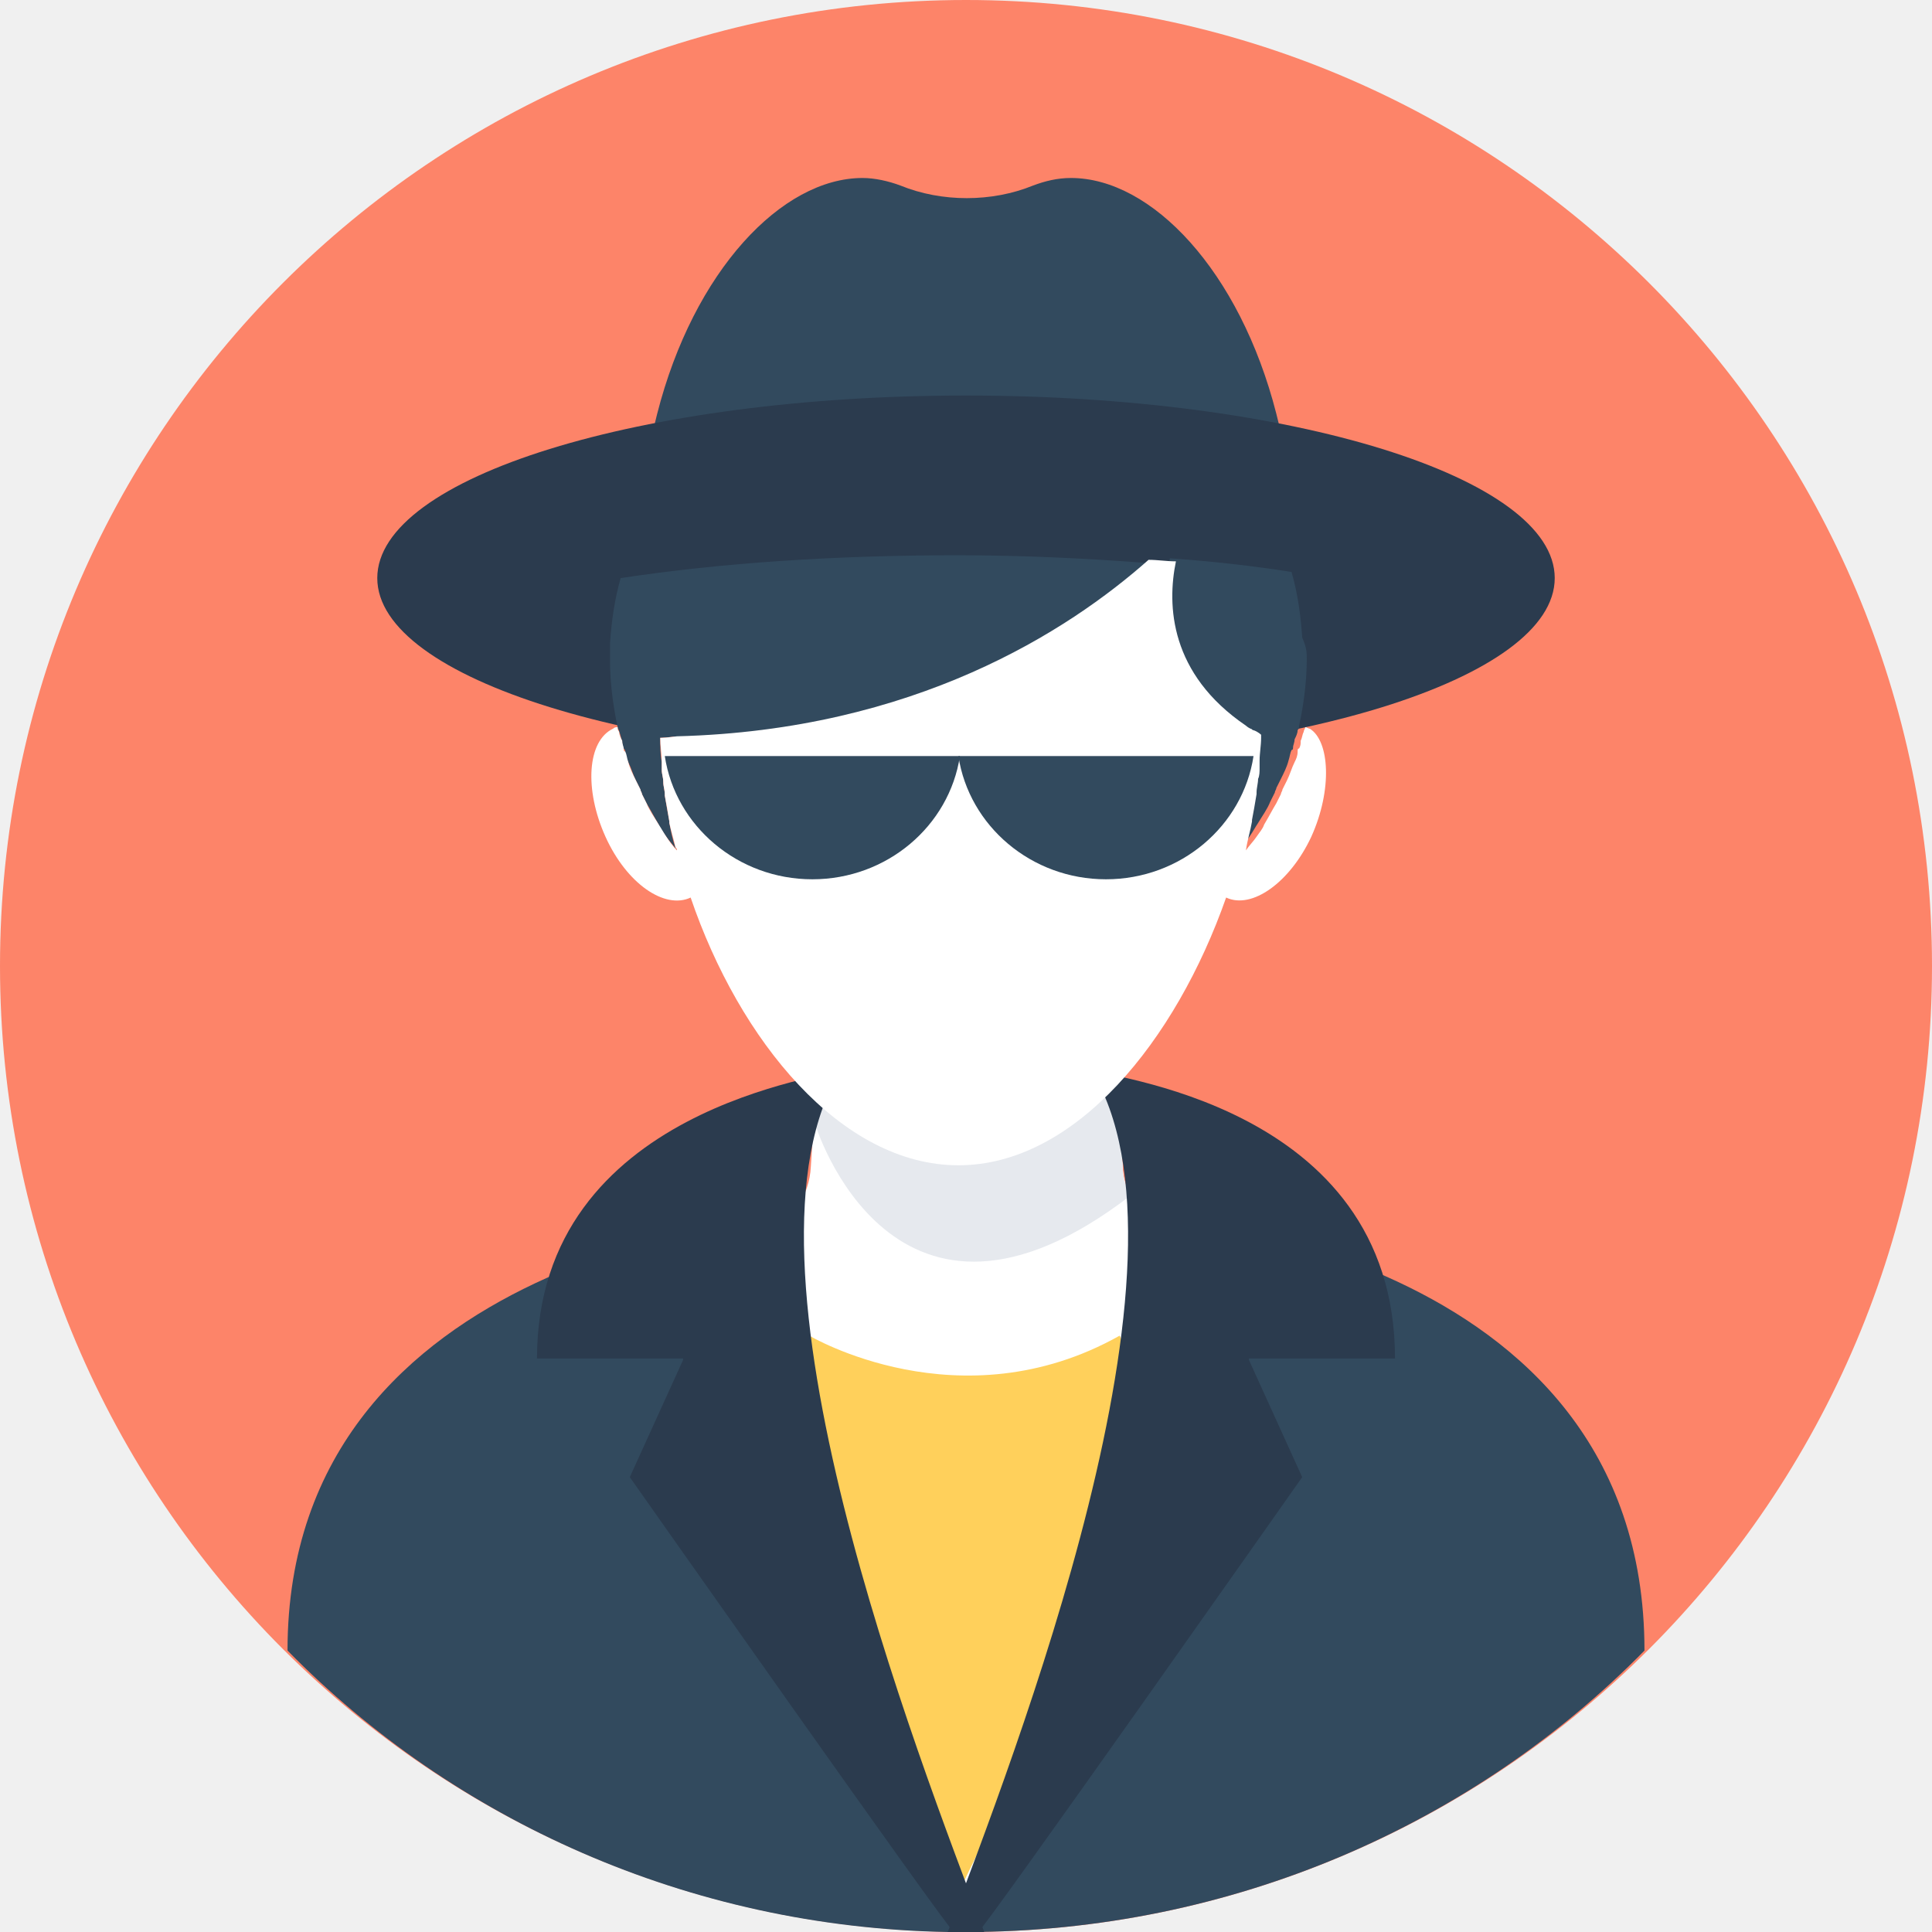
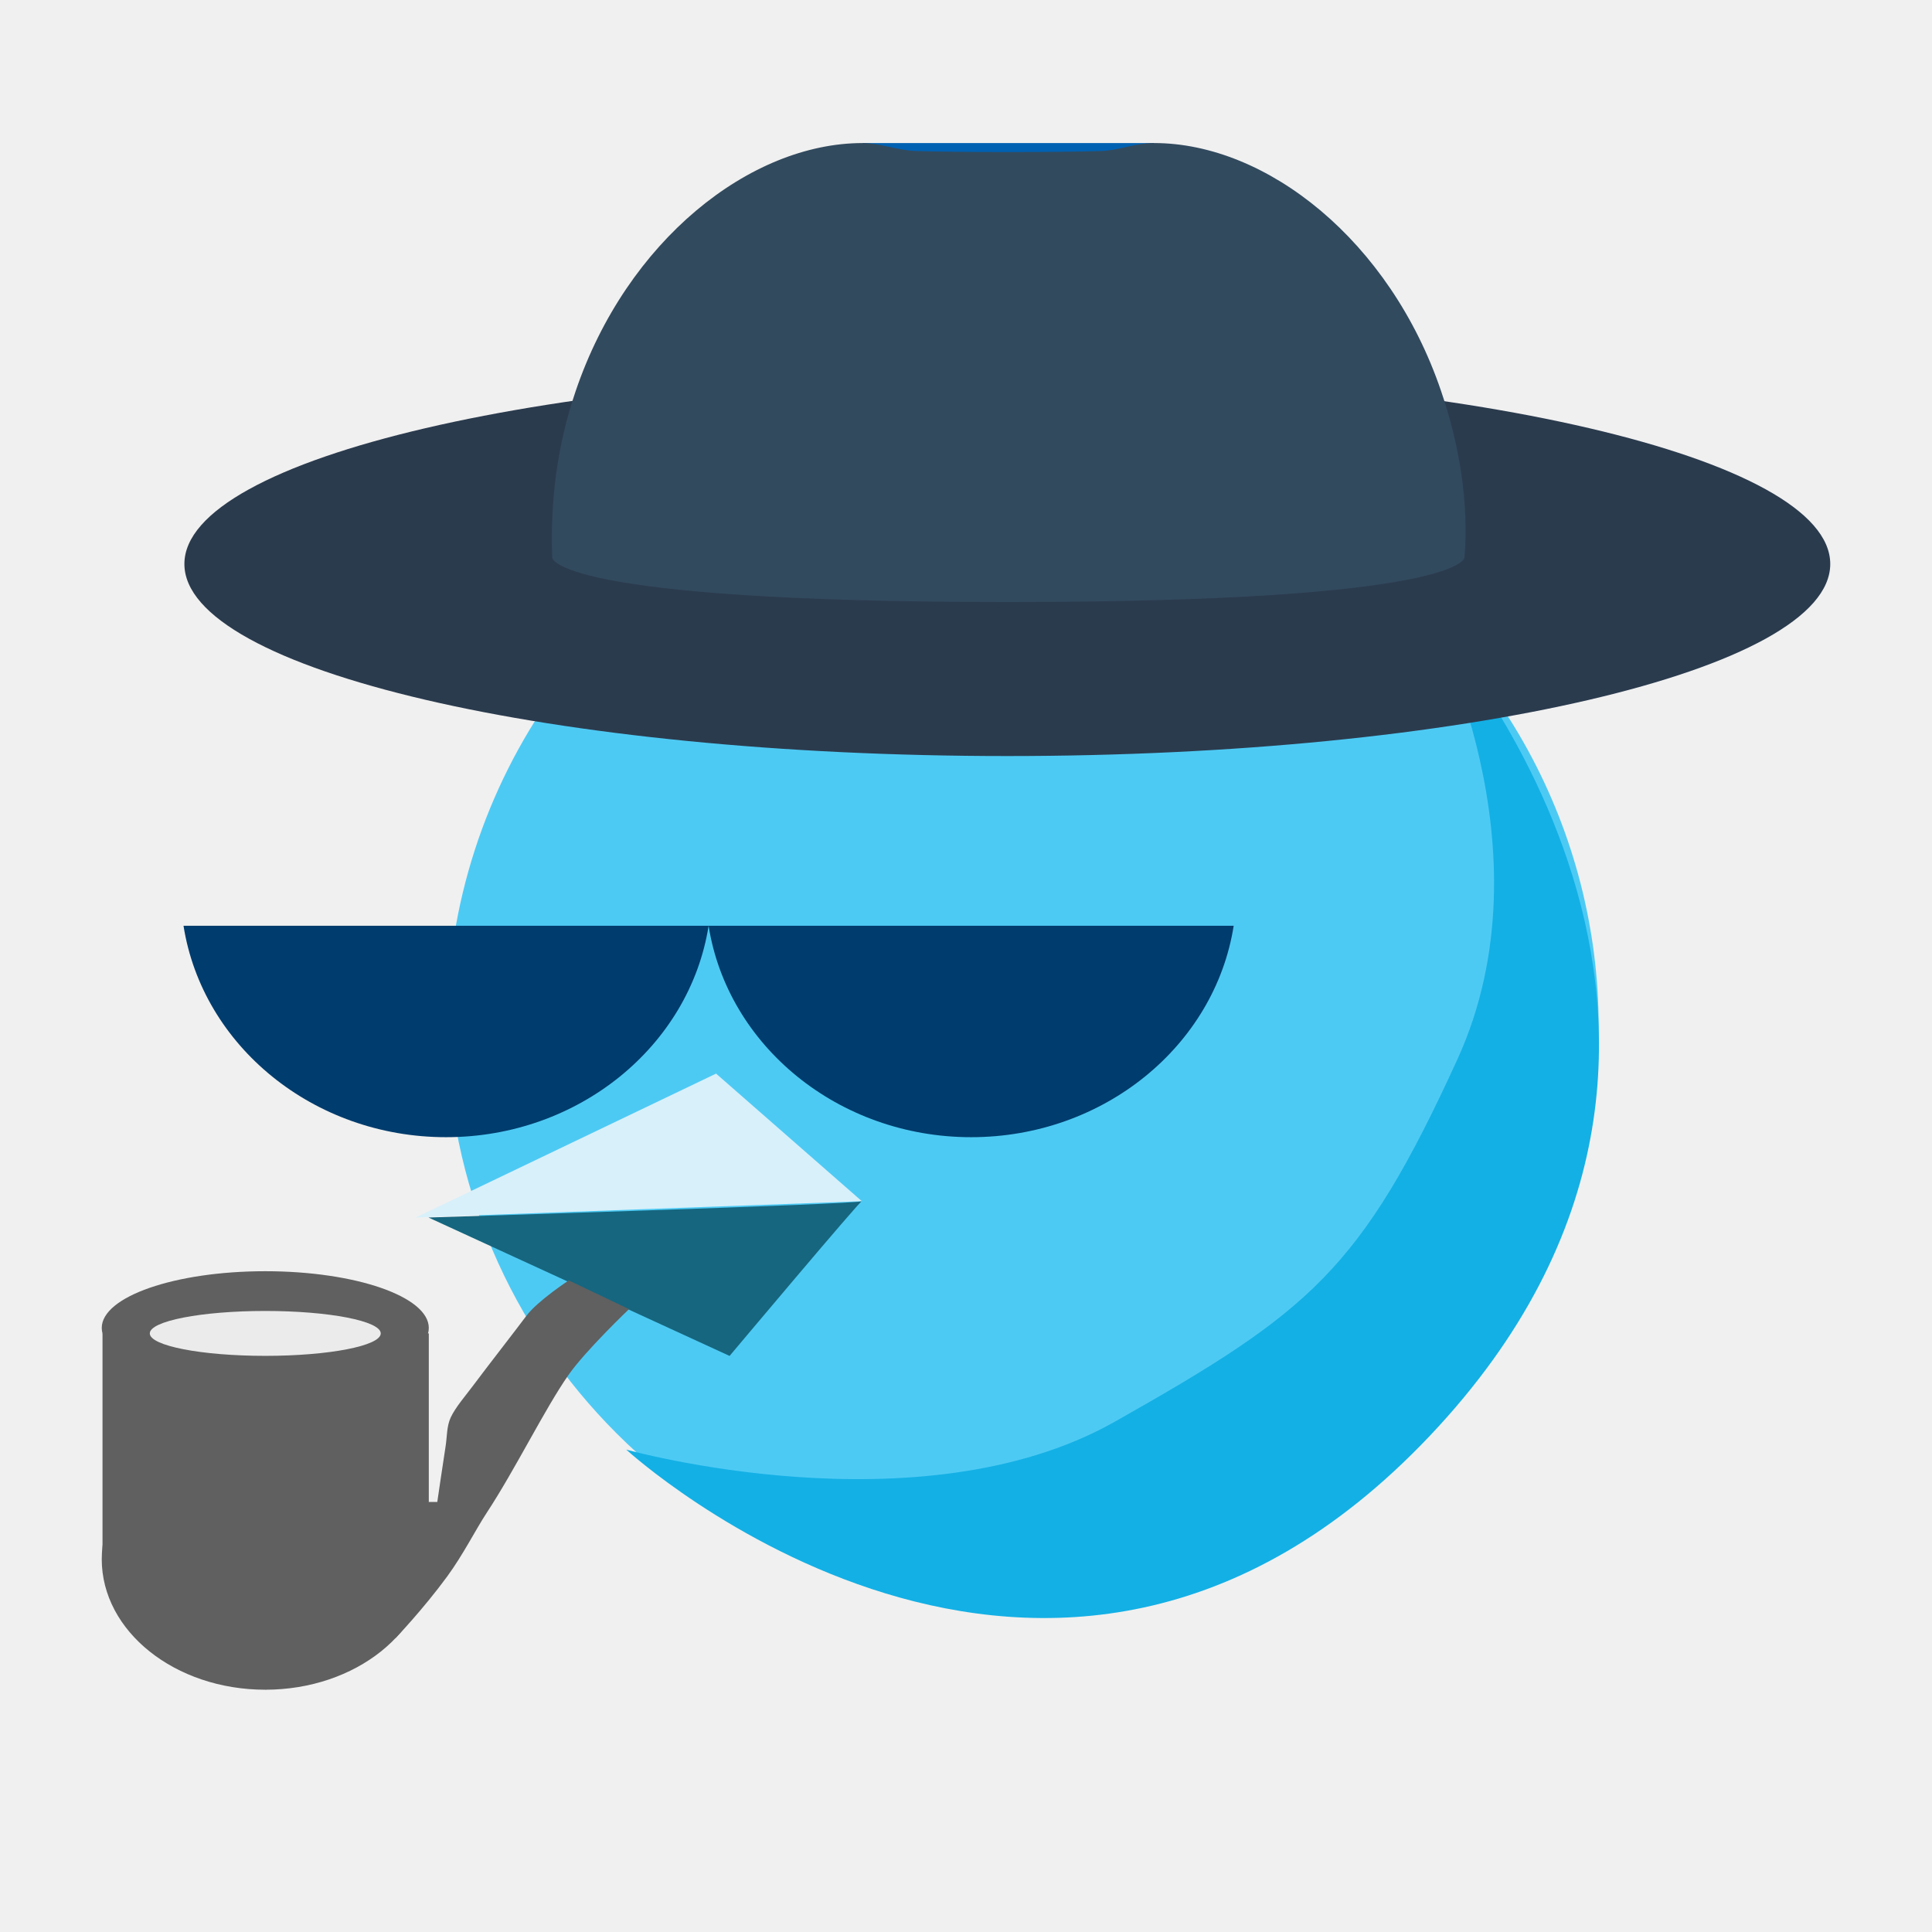
- <svg xmlns="http://www.w3.org/2000/svg" height="800px" width="800px" version="1.1" id="Layer_1" viewBox="0 0 508.001 508.001" xml:space="preserve">
-   <circle style="fill:#FD8469;" cx="254.001" cy="254" r="254" />
-   <path style="fill:#FFFFFF;" d="M305.6,498.4V323.6c-3.6-2.4-6.4-5.6-8.4-9.2c-1.2-2.4-2-5.2-2-8l-3.6-50h-74.8l-2.8,38l0,0  l-0.8,12.4c-0.4,7.6-4.8,14-11.2,17.6v174H305.6z" />
-   <path style="fill:#FFD05B;" d="M212.801,351.2c0,0,39.6,23.6,81.6,0c0,0,16,27.2-40.8,143.2  C253.201,494.4,202.4,393.2,212.801,351.2z" />
-   <path style="fill:#324A5E;" d="M340,150.4c0.8-13.2-0.8-27.6-4.4-41.6c-9.6-37.6-32.8-62-54-62c-3.6,0-6.8,0.8-10,2  c-10.8,4.4-24,4.4-34.8,0c-3.2-1.2-6.8-2-10-2c-21.2,0-44.4,24.4-54,62c-3.6,14-4.8,28.4-4.4,41.6H340z" />
-   <ellipse style="fill:#2B3B4E;" cx="254.001" cy="152" rx="154.8" ry="48" />
-   <path style="fill:#E6E9EE;" d="M297.201,314.4L297.201,314.4c-62,47.6-82.8-17.6-83.2-20l0,0l2.8-38h74.8l3.6,50  C295.201,309.6,296,312,297.201,314.4z" />
-   <g>
-     <path style="fill:#324A5E;" d="M256.4,508c-0.8,0-1.6,0-2.4,0c-0.8,0-1.6,0-2.4,0c-0.8,0-1.6,0-2.4,0c-68.4-1.2-130-29.6-173.6-74   c0-105.6,130-113.6,131.2-115.2l-10.4,21.6l20.4,84.8l36.8,77.6L256.4,508z" />
-     <path style="fill:#324A5E;" d="M432.4,434c-44.8,45.6-108.4,74-178.4,74c-0.8,0-1.6,0-2.4,0l2.4-5.2l36.8-77.6l20.4-84.8   l-10.4-21.6C302.8,320.4,432.4,327.2,432.4,434z" />
+ <svg xmlns="http://www.w3.org/2000/svg" width="100%" height="100%" viewBox="0 0 800 800" version="1.1" xml:space="preserve" style="fill-rule:evenodd;clip-rule:evenodd;stroke-linejoin:round;stroke-miterlimit:2;">
+   <g transform="matrix(0.967235,0,0,0.967639,19.60821,12.19413)">
+     <g id="Path_3680" transform="matrix(16.77061,0,0,16.77061,-492.4468,41.62785)">
+       <path d="M49.4,9.091C49.477,8 49.837,6.947 50.443,6.037C51.321,4.363 54.21,2.8 54.959,2.937C55.095,2.961 54.559,3.511 54.185,4.477C53.847,5.172 53.728,5.955 53.845,6.719C53.909,7.041 54.183,6.132 55.645,5.057C56.781,4.223 61.118,5.151 61.036,5.405C60.404,5.449 59.769,5.458 59.136,5.434C58.131,5.606 57.263,6.243 56.8,7.152C57.635,6.635 58.635,6.451 59.6,6.636C60.588,7.057 60.572,8.199 62.539,8.418C63.669,8.504 64.802,8.298 65.829,7.818C65.74,8.565 65.44,9.271 64.966,9.855C64.32,10.356 63.517,10.614 62.7,10.583C62.54,10.599 62.379,10.605 62.218,10.601C66.418,13.304 68.964,17.968 68.964,22.963C68.964,31.027 62.328,37.663 54.264,37.663C46.2,37.663 39.564,31.027 39.564,22.963C39.564,16.735 43.522,11.152 49.4,9.091Z" style="fill:rgb(77,202,244);" />
+     </g>
+     <g id="Ellipse_916" transform="matrix(16.77061,0,0,16.77061,403.5529,387.1695)">
+       <g id="Group_2731">
+         <ellipse id="Ellipse_9161" cx="0.837" cy="2.189" rx="0.837" ry="2.189" style="fill:rgb(3,42,63);" />
+       </g>
+     </g>
+     <g id="Ellipse_917" transform="matrix(16.77061,0,0,16.77061,185.4046,387.1695)">
+       <g id="Group_2732">
+         <ellipse id="Ellipse_9171" cx="0.876" cy="2.19" rx="0.876" ry="2.19" style="fill:rgb(3,42,63);" />
+       </g>
+     </g>
+     <g id="Path_3681" transform="matrix(16.77061,0,0,16.77061,-492.4468,41.62785)">
+       <path d="M38.765,27.834L46.434,24.161L50.156,27.417C50.156,27.417 38.686,27.834 38.765,27.834Z" style="fill:rgb(216,240,250);" />
+     </g>
+     <g id="Path_3682" transform="matrix(16.77061,0,0,16.77061,-492.4468,41.62785)">
+       <path d="M50.156,27.416C50.14,27.367 46.779,31.365 46.779,31.365L39.092,27.833C39.092,27.833 50.181,27.493 50.156,27.416Z" style="fill:rgb(22,102,127);" />
+     </g>
+     <g id="Path_3684" transform="matrix(16.77061,0,0,16.77061,1635.341,-11774.543)">
+       <path d="M-82.735,738.331C-82.735,738.331 -75.246,740.431 -70.268,737.622C-65.29,734.813 -63.978,733.753 -61.519,728.376C-59.06,722.999 -62.219,717.107 -62.219,717.107C-62.219,717.107 -52.51,727.72 -62.219,737.977C-71.928,748.234 -82.735,738.331 -82.735,738.331Z" style="fill:rgb(19,176,229);fill-rule:nonzero;" />
+     </g>
+     <g id="Path_3685" transform="matrix(16.77061,0,0,16.77061,1635.341,-11774.543)">
+       <path d="M-75.193,714.423C-75.073,713.565 -74.706,712.761 -74.137,712.108C-73.27,711.265 -71.12,711.557 -71.12,711.557C-71.12,711.557 -73.196,713.257 -72.38,713.616C-71.564,713.975 -70.457,712.155 -68.458,712.507C-66.459,712.859 -64.385,715.026 -64.385,715.026C-65.657,715.733 -67.031,716.239 -68.458,716.526C-70.306,716.777 -70.04,716.652 -71.724,716.126C-72.943,715.697 -74.108,715.126 -75.193,714.423Z" style="fill:rgb(19,176,229);fill-rule:nonzero;" />
+     </g>
  </g>
-   <g>
-     <path style="fill:#2B3B4E;" d="M328.4,357.6l14,30.8c0,0-84.4,120-85.2,119.6c-1.2-0.4-2,0-3.2,0c-0.8,0-1.6,0-2.4,0   c-0.8,0-1.6,0-2.4,0c17.2-46,68.8-177.2,37.6-226.8c2,2,80,8.4,80,76h-38.4V357.6z" />
-     <path style="fill:#2B3B4E;" d="M179.601,357.6l-14,30.8c0,0,84.4,120,85.2,119.6c1.2-0.4,2,0,3.2,0c0.8,0,1.6,0,2.4,0   c0.8,0,1.6,0,2.4,0c-17.2-46-68.8-177.2-37.6-226.8c-2,2-80,9.6-80,76h38.4V357.6z" />
-   </g>
-   <g>
-     <path style="fill:#324A5E;" d="M173.601,194L173.601,194c0,2,0,4.4,0.4,6.4c0,0.8,0,1.2,0,2c0,1.2,0.4,2,0.4,3.2s0.4,2.4,0.4,3.2   c0,0,0,0,0,0.4c0.4,2.4,0.8,4.8,1.2,6.8v0.4c0.4,2,0.8,4.4,1.6,6.4c0,0.4,0,0.4,0.4,0.8l0,0c-0.8-1.2-2-2.4-2.8-3.6   c-0.8-1.2-1.6-2-2-3.2c-1.2-2-2-3.6-3.2-5.6c-0.4-0.8-0.8-1.6-1.2-2.4c0-0.4-0.4-0.8-0.4-1.2c-0.4-0.8-0.8-1.6-1.2-2.4   c-0.8-1.6-1.2-3.2-2-4.8c-0.4-0.8-0.8-1.6-0.8-2.8c0-0.4-0.4-0.8-0.4-0.8c-0.4-0.8-0.4-1.2-0.4-2c-0.4-0.8-0.4-1.6-0.8-2.4   c0-0.4-0.4-0.8-0.4-1.2c-1.2-5.6-2-11.6-2-17.6c0-1.6,0-2.8,0-4.4c0.4-6,1.2-11.6,2.8-17.2c26.4-4,56.4-6,88.4-6   c17.2,0,33.6,0.8,49.6,2c-20.4,18-60.8,44-123.2,45.6C178.001,193.6,174.801,194,173.601,194L173.601,194z" />
-     <path style="fill:#324A5E;" d="M343.6,173.2c0,6-0.8,12-2,17.6c0,0.4,0,0.8-0.4,1.2c0,0.8-0.4,1.6-0.8,2.4c0,0.8-0.4,1.6-0.4,2   s0,0.8-0.4,0.8c-0.4,0.8-0.4,1.6-0.8,2.8c-0.4,1.6-1.2,3.2-2,4.8c-0.4,0.8-0.8,1.6-1.2,2.4c0,0.4-0.4,0.8-0.4,1.2   c-0.4,0.8-0.8,1.6-1.2,2.4c-0.8,2-2,3.6-3.2,5.6c-0.8,1.2-1.2,2-2,3.2s-1.6,2.4-2.8,3.6l0,0c0.8-2.4,1.2-4.8,1.6-7.6v-0.4   c0.4-2.4,0.8-4.8,1.2-6.8l0,0V208c0-1.2,0.4-2.4,0.4-4c0-0.8,0.4-2,0.4-2.8s0-1.2,0-2c0-2,0.4-4,0.4-6c0-0.4,0-0.4,0-0.8l0,0l0,0   c0,0-1.2-0.4-2-1.2c-0.4,0-0.4-0.4-0.8-0.4c-0.8-0.4-1.2-0.8-1.2-0.8c-20-13.6-20.4-31.6-18.4-43.2c11.2,0.8,22,2,32,3.6   c1.6,5.6,2.4,11.2,2.8,17.2C343.6,170.4,343.6,171.6,343.6,173.2z" />
-   </g>
-   <path style="fill:#FFFFFF;" d="M344.8,220c-5.6,12-15.6,19.2-22.4,16c-13.2,37.6-39.6,70.4-70.4,70.4s-57.6-32.8-70.4-70.4  c-6.8,3.2-16.8-3.6-22.4-16c-5.6-12.4-4.8-25.2,2-28.4c0.4-0.4,0.8-0.4,1.2-0.4c0,0.4,0,0.8,0.4,1.2c0,0.8,0.4,1.6,0.8,2.4  c0,0.8,0.4,1.6,0.4,2s0,0.8,0.4,0.8c0.4,0.8,0.4,1.6,0.8,2.8c0.4,1.6,1.2,3.2,2,4.8c0.4,0.8,0.8,1.6,1.2,2.4c0,0.4,0.4,0.8,0.4,1.2  c0.4,0.8,0.8,1.6,1.2,2.4c0.8,2,2,3.6,3.2,5.6c0.8,1.2,1.2,2,2,3.2s1.6,2.4,2.8,3.6c0-0.4,0-0.4-0.4-0.8c-0.4-2-1.2-4.4-1.6-6.4V216  c-0.4-2.4-0.8-4.8-1.2-6.8c0,0,0,0,0-0.4l0,0c0-1.2-0.4-2-0.4-3.2s-0.4-2-0.4-3.2c0-0.8,0-1.2,0-2c0-2-0.4-4.4-0.4-6.4l0,0  c0,0,0,0,0.4,0c1.2,0,4-0.4,4-0.4c62.4-1.6,102.8-27.6,124-46.4c2.4,0,4.8,0.4,7.2,0.4c-2.4,11.6-1.6,29.6,18.4,43.2  c0,0,0.4,0.4,1.2,0.8c0.4,0,0.4,0.4,0.8,0.4c1.2,0.4,2,1.2,2,1.2l0,0l0,0c0,0.4,0,0.4,0,0.8c0,2-0.4,4-0.4,6c0,0.4,0,1.2,0,2  s0,2-0.4,2.8c0,1.2-0.4,2.4-0.4,3.6l0,0v0.4l0,0c-0.4,2.4-0.8,4.8-1.2,6.8c0,0,0,0,0,0.4c-0.4,2.4-1.2,4.8-1.6,7.6  c0.8-1.2,2-2.4,2.8-3.6c0.8-1.2,1.6-2,2-3.2c1.2-2,2-3.6,3.2-5.6c0.4-0.8,0.8-1.6,1.2-2.4c0-0.4,0.4-0.8,0.4-1.2  c0.4-0.8,0.8-1.6,1.2-2.4c0.8-1.6,1.2-3.2,2-4.8c0.4-0.8,0.8-1.6,0.8-2.8c0-0.4,0-0.8,0.4-0.8c0.4-0.8,0.4-1.2,0.4-2  c0.4-0.8,0.4-1.6,0.8-2.4c0-0.4,0.4-0.8,0.4-1.2c0.4,0,0.8,0.4,1.2,0.4C349.6,194.8,350.4,207.6,344.8,220z" />
-   <g>
-     <path style="fill:#324A5E;" d="M173.601,190C173.201,190,173.201,190,173.601,190L173.601,190L173.601,190z" />
-     <path style="fill:#324A5E;" d="M252.001,198.8c2.8,18.4,19.2,32.4,38.8,32.4c19.6,0,36-14,38.8-32.4L252.001,198.8L252.001,198.8z" />
-     <path style="fill:#324A5E;" d="M174.801,198.8c2.8,18.4,19.2,32.4,38.8,32.4s36-14,38.8-32.4L174.801,198.8L174.801,198.8z" />
+   <g transform="matrix(1,0,0,1,17.11089,59.23339)">
+     <g transform="matrix(2.201276,0,0,1.65686,-159.1262,-77.54103)">
+       <ellipse cx="254.001" cy="152" rx="154.8" ry="48" style="fill:rgb(43,59,78);" />
+     </g>
+     <g transform="matrix(1,0,0,1,-17.11089,-59.23339)">
+       <path d="M357.234,59.233L477.864,59.233L477.864,67.65L357.305,67.65L357.234,59.233Z" style="fill:rgb(0,97,178);" />
+     </g>
+     <g transform="matrix(2.201276,0,0,1.65686,-159.1262,-77.54103)">
+       <path d="M340,150.4C340.8,137.2 339.2,122.8 335.6,108.8C326,71.2 302.8,46.8 281.6,46.8C278,46.8 274.996,48.648 271.6,48.8C264.133,49.133 244.267,49.133 236.8,48.8C233.404,48.648 230,46.8 226.8,46.8C205.6,46.8 182.4,71.2 172.8,108.8C169.2,122.8 168,137.2 168.4,150.4C168.4,150.4 168.213,161.505 254.001,161.505C339.789,161.505 340,150.4 340,150.4Z" style="fill:rgb(50,74,94);fill-rule:nonzero;" />
+     </g>
+     <g transform="matrix(2.875414,0,0,2.875414,-427.5424,-249.4361)">
+       <path d="M173.601,190C173.201,190 173.201,190 173.601,190Z" style="fill:rgb(50,74,94);fill-rule:nonzero;" />
+     </g>
+     <g transform="matrix(2.801909,0,0,2.701925,-429.7765,-213.0321)">
+       <path d="M252.001,198.8C254.801,217.2 271.201,231.2 290.801,231.2C310.401,231.2 326.801,217.2 329.601,198.8L252.001,198.8Z" style="fill:rgb(0,60,109);fill-rule:nonzero;" />
+     </g>
+     <g transform="matrix(2.801909,0,0,2.701925,-430.8973,-213.0321)">
+       <path d="M174.801,198.8C177.601,217.2 194.001,231.2 213.601,231.2C233.201,231.2 249.601,217.2 252.401,198.8L174.801,198.8Z" style="fill:rgb(0,60,109);fill-rule:nonzero;" />
+     </g>
+     <g transform="matrix(1,0,0,1.930813,0,-710.5021)">
+       <ellipse cx="92.733" cy="671.688" rx="67.712" ry="27.989" style="fill:rgb(96,96,96);" />
+     </g>
+     <g transform="matrix(1,0,0,1,0,-59.23339)">
+       <rect x="25.336" y="552.136" width="135.11" height="93.5" style="fill:rgb(96,96,96);" />
+     </g>
+     <g transform="matrix(1,0,0,1,0,-59.23339)">
+       <path d="M92.733,699.677L146.842,678.125C146.842,678.125 158.015,666.482 168.063,652.777C174.668,643.767 179.795,633.469 184.437,626.403C196.346,608.27 208.478,583.384 218.297,569.332C225.364,559.218 243.352,542.087 243.352,542.087L218.387,530.186C218.387,530.186 205.392,538.74 200.85,544.86C196.927,550.145 184.315,566.335 179.089,573.361C175.768,577.824 171.437,582.76 169.489,587.014C167.816,590.667 168.029,594.917 167.401,598.885C166.479,604.705 163.96,621.932 163.96,621.932L160.446,621.932L92.733,699.677Z" style="fill:rgb(96,96,96);" />
+     </g>
+     <g transform="matrix(1,0,0,8.195122,0,-4023.08)">
+       <ellipse cx="92.733" cy="550.781" rx="67.712" ry="2.866" style="fill:rgb(96,96,96);" />
+     </g>
+     <g transform="matrix(1,0,0,1,1.5823,-58.57803)">
+       <ellipse cx="91.151" cy="551.48" rx="47.815" ry="9.297" style="fill:rgb(235,235,235);" />
+     </g>
  </g>
</svg>
